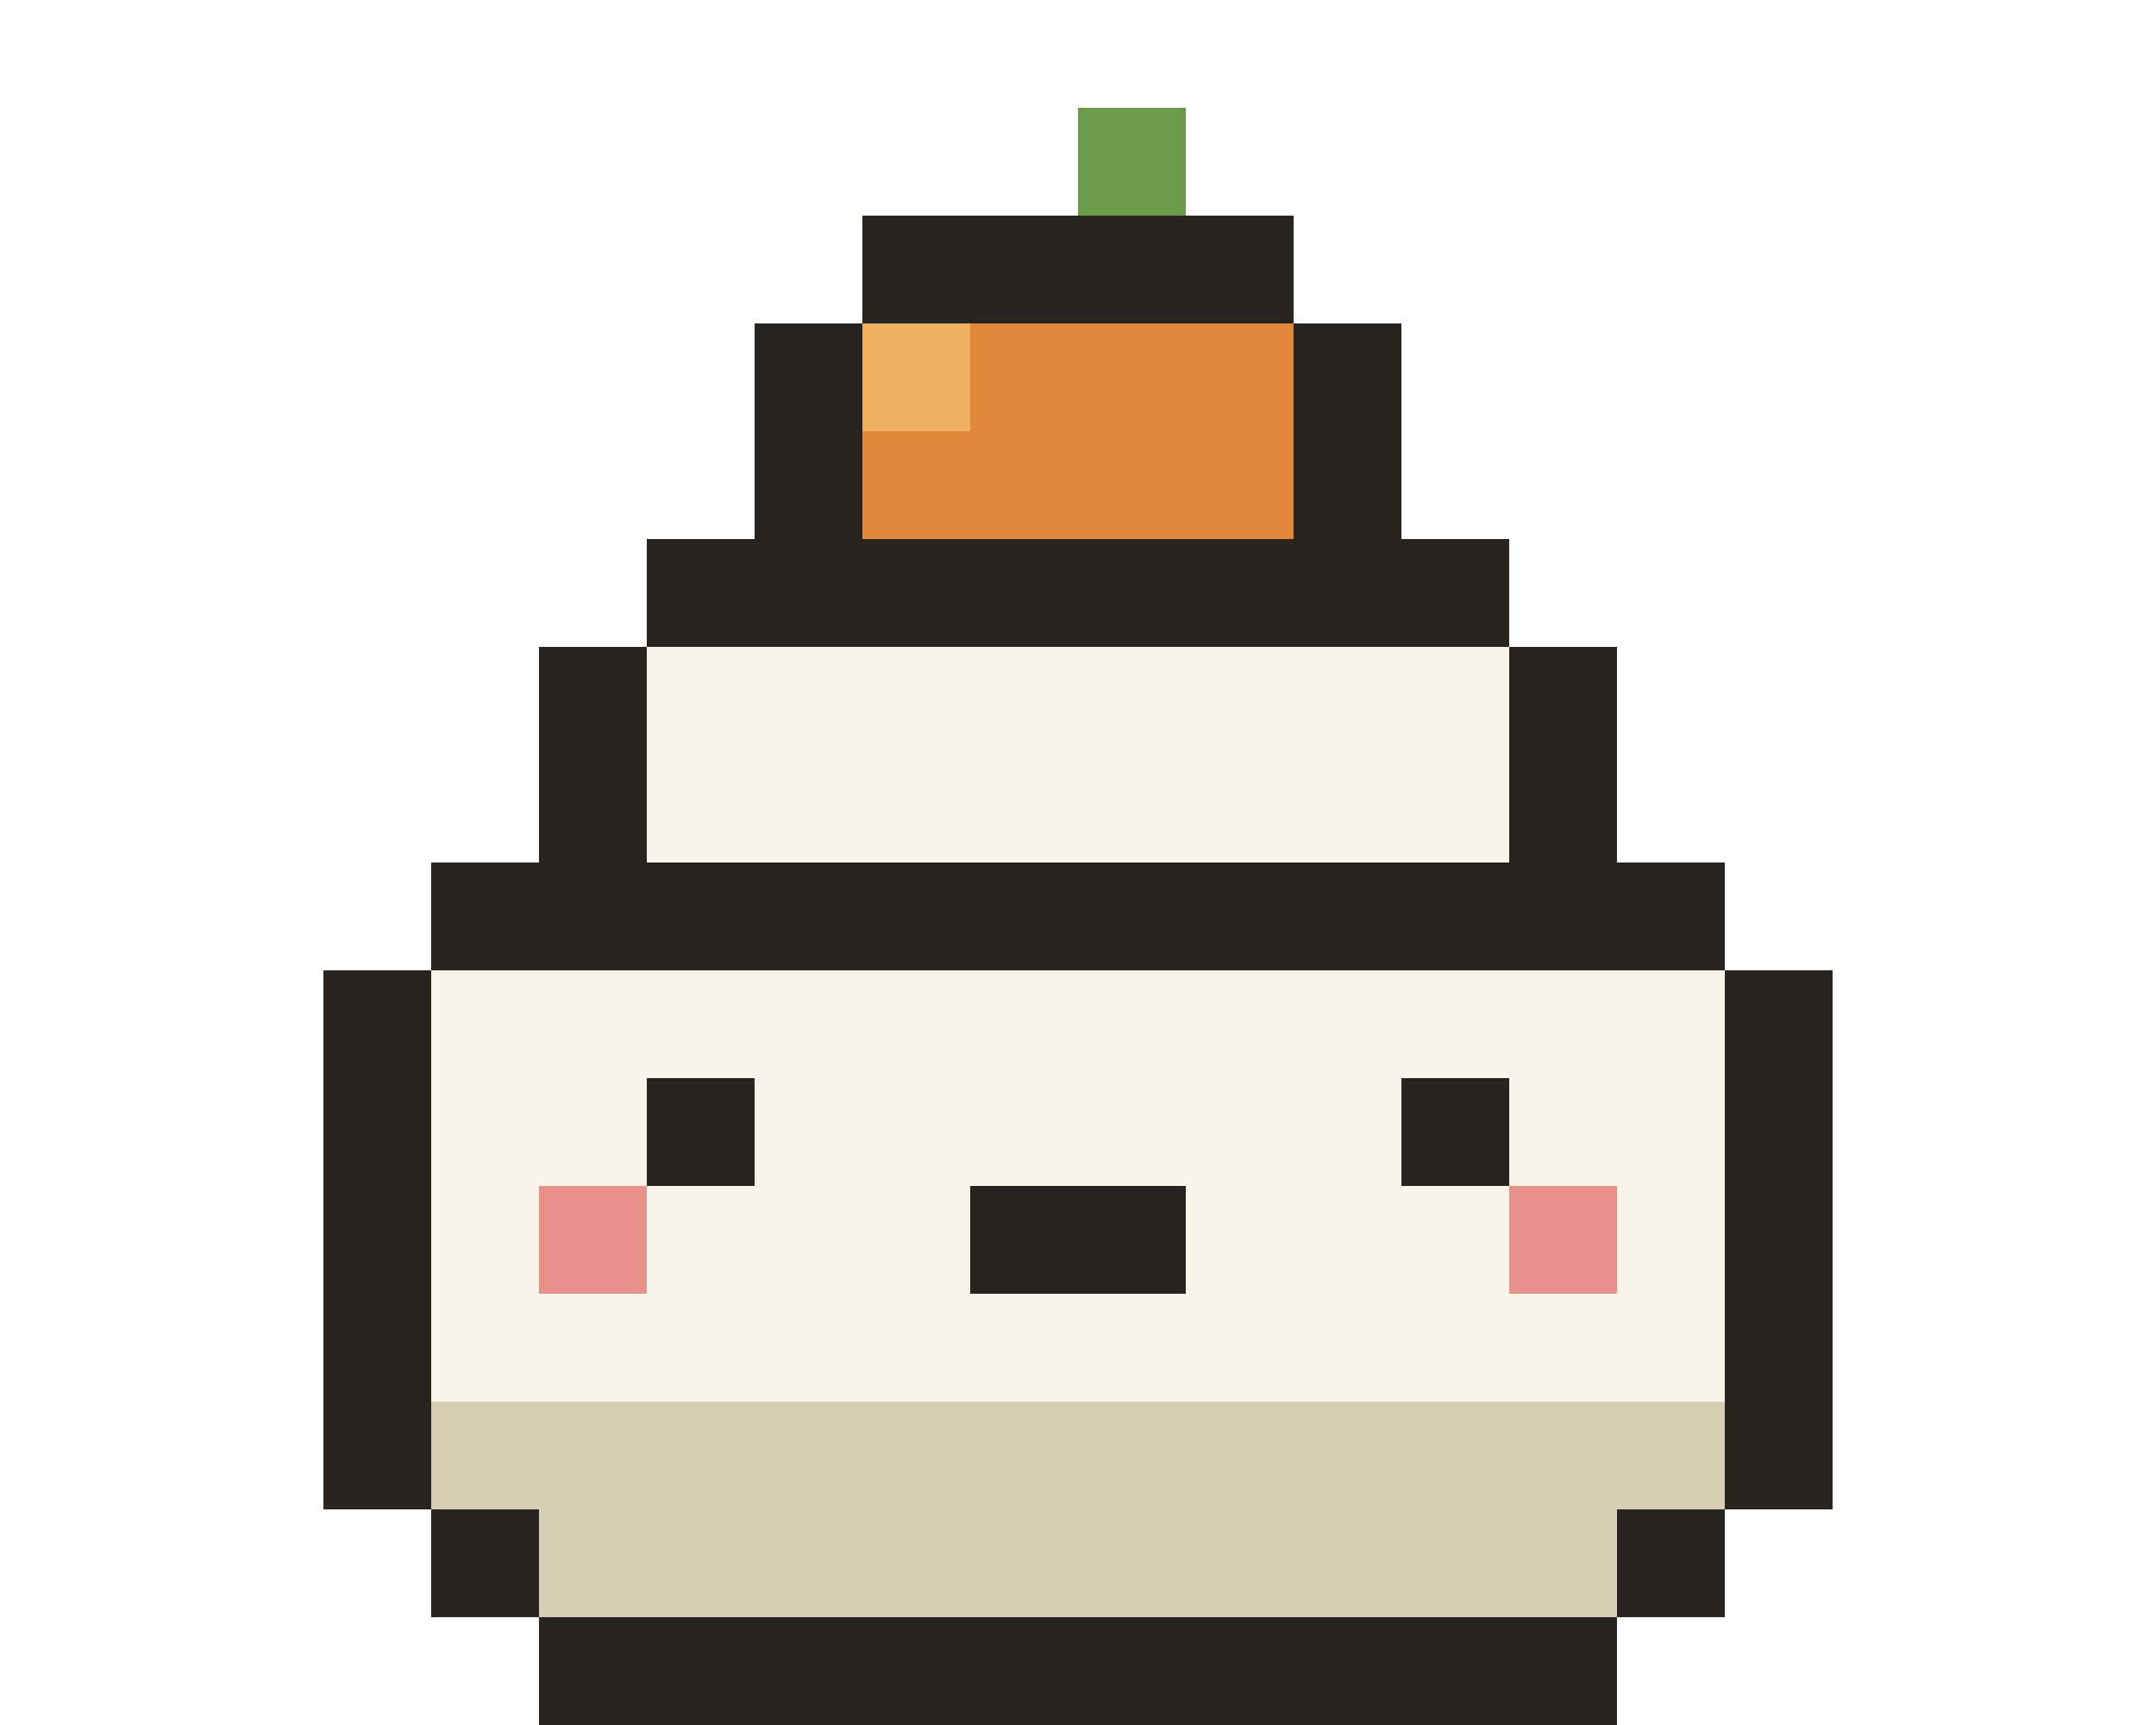
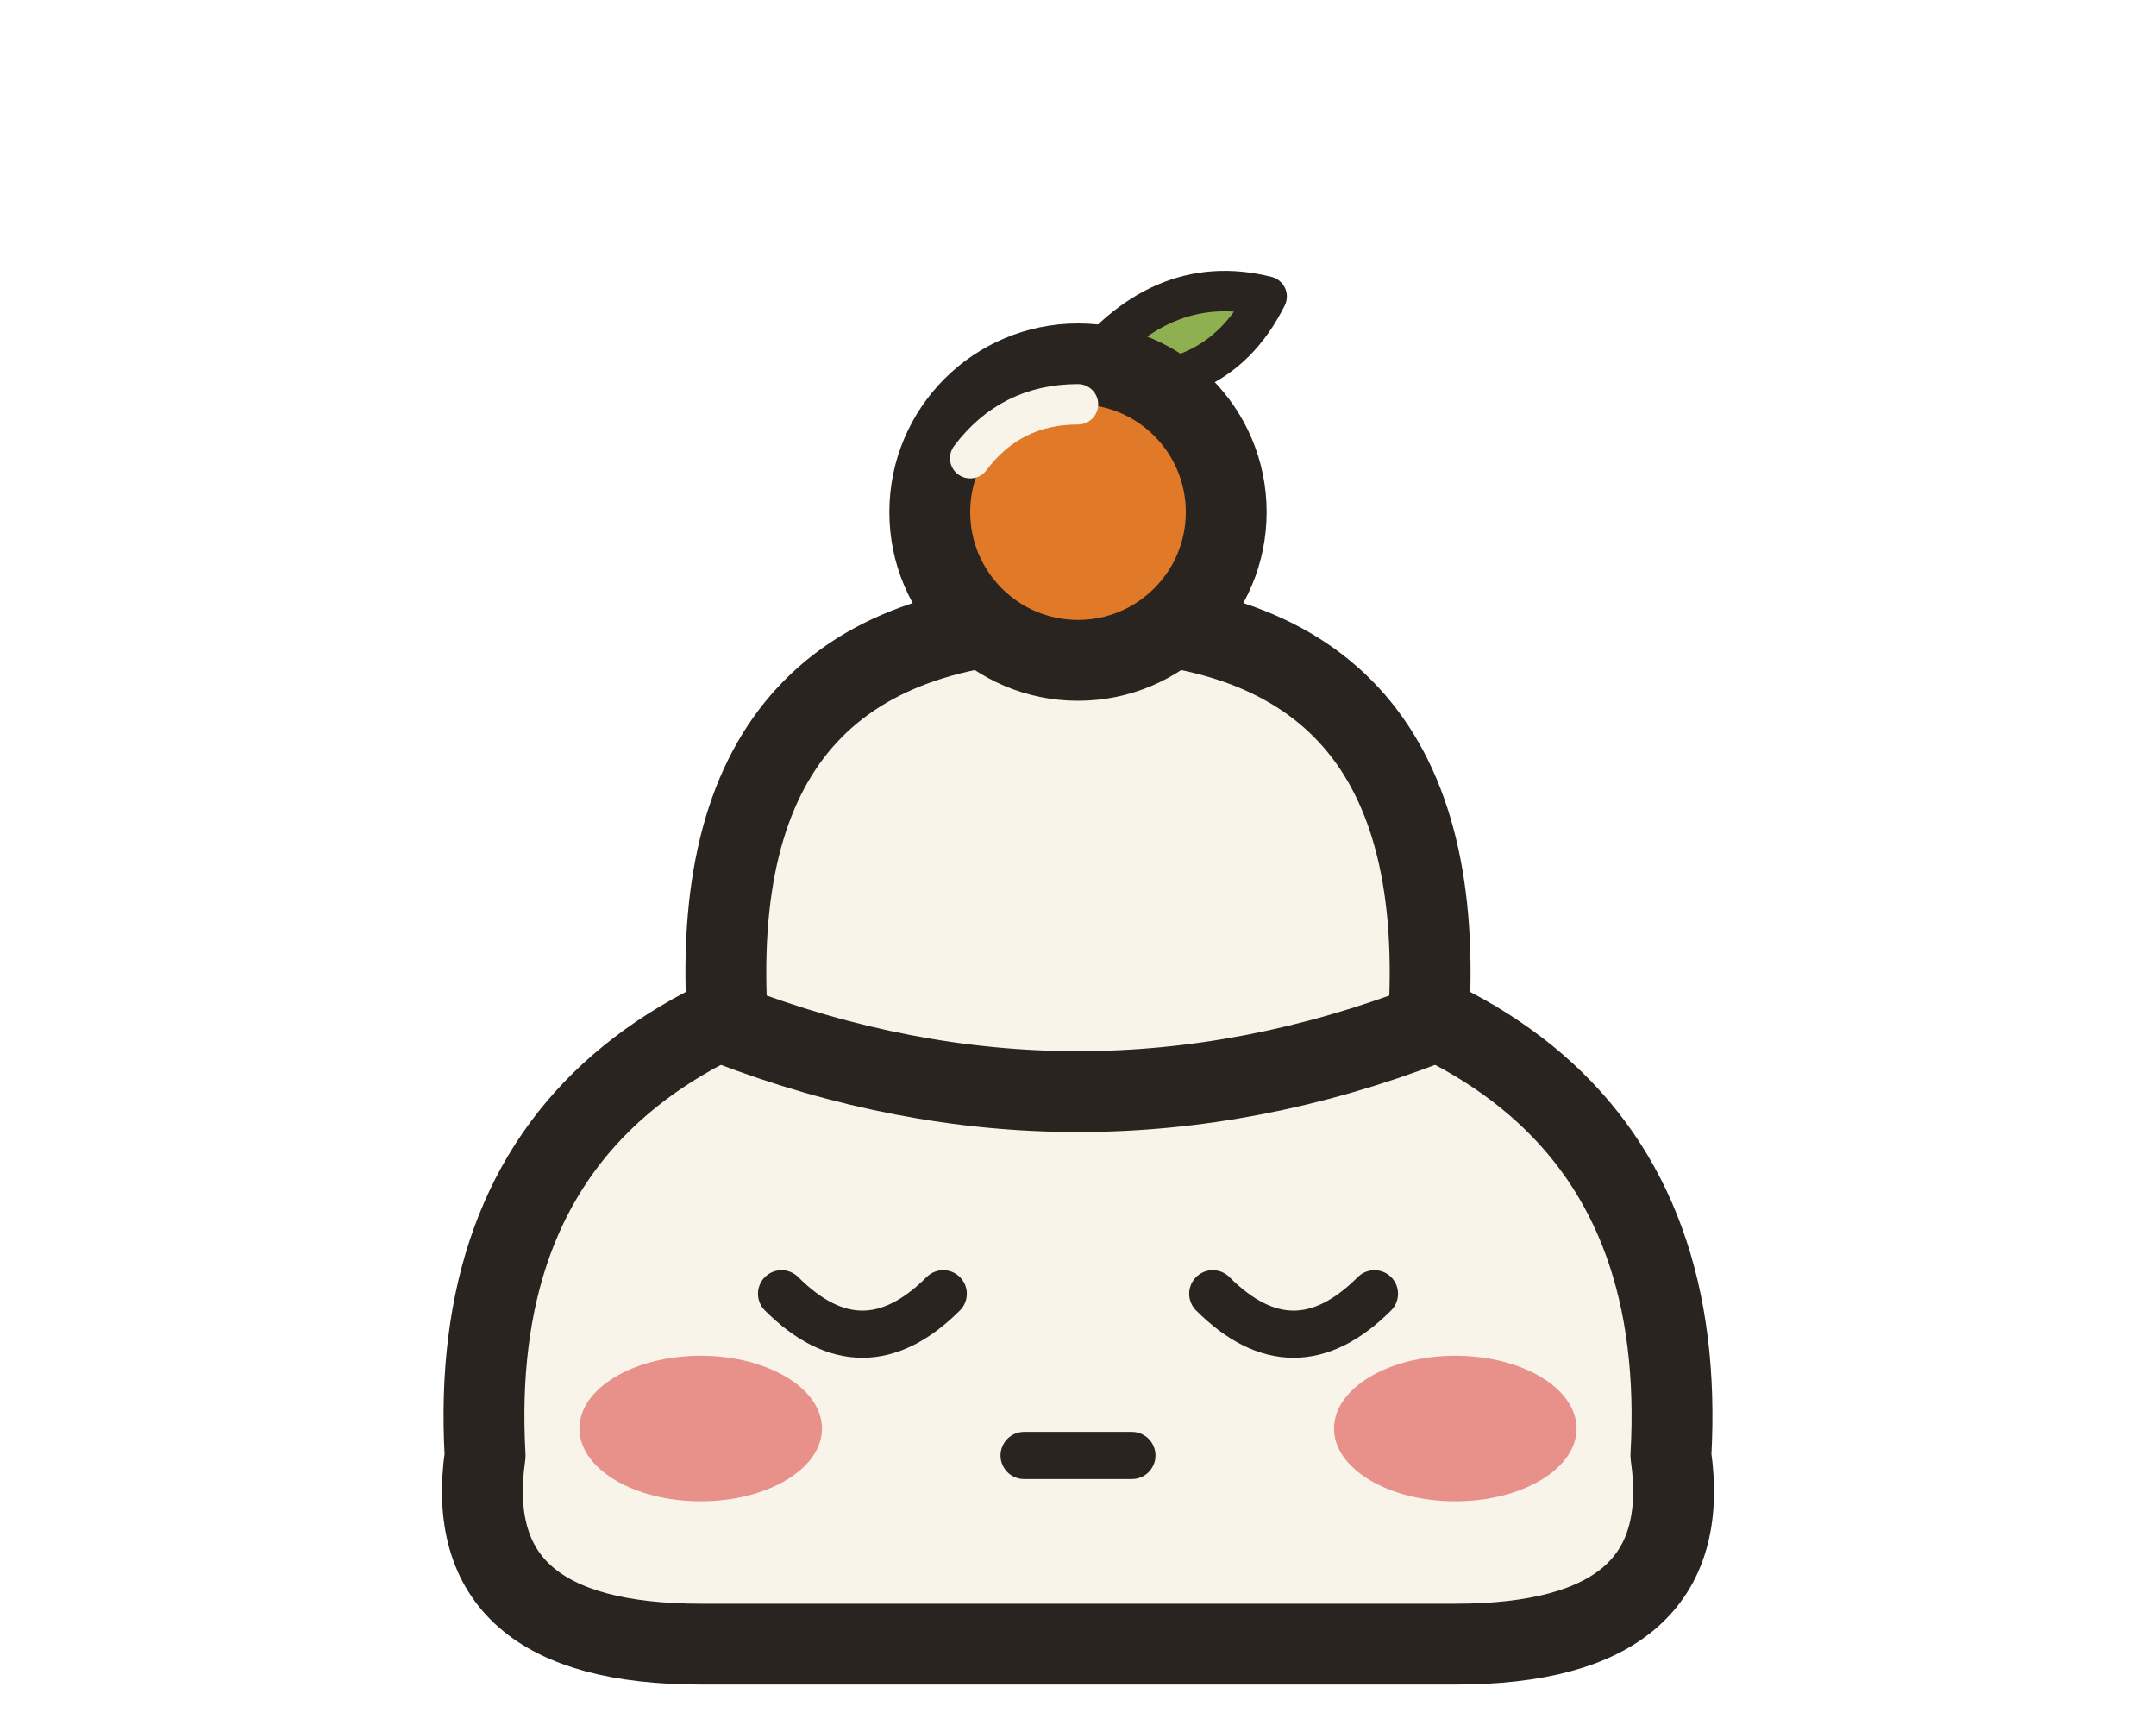
- <svg xmlns="http://www.w3.org/2000/svg" viewBox="0 0 20 16" width="160" height="128" shape-rendering="crispEdges">
-   <rect x="10" y="1" width="1" height="1" fill="#6a9a4a" />
-   <rect x="8" y="2" width="4" height="1" fill="#2a2420" />
-   <rect x="7" y="3" width="1" height="1" fill="#2a2420" />
-   <rect x="8" y="3" width="1" height="1" fill="#f0b060" />
-   <rect x="9" y="3" width="3" height="1" fill="#e0883a" />
-   <rect x="12" y="3" width="1" height="1" fill="#2a2420" />
-   <rect x="7" y="4" width="1" height="1" fill="#2a2420" />
-   <rect x="8" y="4" width="4" height="1" fill="#e0883a" />
-   <rect x="12" y="4" width="1" height="1" fill="#2a2420" />
-   <rect x="6" y="5" width="8" height="1" fill="#2a2420" />
-   <rect x="5" y="6" width="1" height="1" fill="#2a2420" />
-   <rect x="6" y="6" width="8" height="1" fill="#f8f4ea" />
-   <rect x="14" y="6" width="1" height="1" fill="#2a2420" />
-   <rect x="5" y="7" width="1" height="1" fill="#2a2420" />
-   <rect x="6" y="7" width="8" height="1" fill="#f8f4ea" />
-   <rect x="14" y="7" width="1" height="1" fill="#2a2420" />
-   <rect x="4" y="8" width="12" height="1" fill="#2a2420" />
-   <rect x="3" y="9" width="1" height="1" fill="#2a2420" />
-   <rect x="4" y="9" width="12" height="1" fill="#f8f4ea" />
-   <rect x="16" y="9" width="1" height="1" fill="#2a2420" />
-   <rect x="3" y="10" width="1" height="1" fill="#2a2420" />
-   <rect x="4" y="10" width="2" height="1" fill="#f8f4ea" />
-   <rect x="6" y="10" width="1" height="1" fill="#2a2420" />
-   <rect x="7" y="10" width="6" height="1" fill="#f8f4ea" />
-   <rect x="13" y="10" width="1" height="1" fill="#2a2420" />
-   <rect x="14" y="10" width="2" height="1" fill="#f8f4ea" />
-   <rect x="16" y="10" width="1" height="1" fill="#2a2420" />
-   <rect x="3" y="11" width="1" height="1" fill="#2a2420" />
-   <rect x="4" y="11" width="1" height="1" fill="#f8f4ea" />
-   <rect x="5" y="11" width="1" height="1" fill="#e8908a" />
-   <rect x="6" y="11" width="3" height="1" fill="#f8f4ea" />
-   <rect x="9" y="11" width="2" height="1" fill="#2a2420" />
-   <rect x="11" y="11" width="3" height="1" fill="#f8f4ea" />
-   <rect x="14" y="11" width="1" height="1" fill="#e8908a" />
-   <rect x="15" y="11" width="1" height="1" fill="#f8f4ea" />
-   <rect x="16" y="11" width="1" height="1" fill="#2a2420" />
-   <rect x="3" y="12" width="1" height="1" fill="#2a2420" />
-   <rect x="4" y="12" width="12" height="1" fill="#f8f4ea" />
-   <rect x="16" y="12" width="1" height="1" fill="#2a2420" />
-   <rect x="3" y="13" width="1" height="1" fill="#2a2420" />
-   <rect x="4" y="13" width="12" height="1" fill="#d6cdb4" />
-   <rect x="16" y="13" width="1" height="1" fill="#2a2420" />
-   <rect x="4" y="14" width="1" height="1" fill="#2a2420" />
-   <rect x="5" y="14" width="10" height="1" fill="#d6cdb4" />
-   <rect x="15" y="14" width="1" height="1" fill="#2a2420" />
-   <rect x="5" y="15" width="10" height="1" fill="#2a2420" />
+ <svg xmlns="http://www.w3.org/2000/svg" viewBox="0 0 160 128" width="160" height="128">
+   <path d="M36 108 Q34 72 80 70 Q126 72 124 108 Q126 122 108 122 L52 122 Q34 122 36 108 Z" fill="#f8f4ea" stroke="#2a2420" stroke-width="6" stroke-linejoin="round" stroke-linecap="round" />
+   <path d="M54 76 Q52 46 80 46 Q108 46 106 76 Q80 86 54 76 Z" fill="#f8f4ea" stroke="#2a2420" stroke-width="6" stroke-linejoin="round" stroke-linecap="round" />
+   <path d="M80 28 Q86 20 94 22 Q90 30 80 28 Z" fill="#8fb050" stroke="#2a2420" stroke-width="3" stroke-linejoin="round" stroke-linecap="round" />
+   <circle cx="80" cy="38" r="11" fill="#e07a28" stroke="#2a2420" stroke-width="6" stroke-linejoin="round" stroke-linecap="round" />
+   <path d="M72 34 Q75 30 80 30" fill="none" stroke="#f8f4ea" stroke-width="3" stroke-linejoin="round" stroke-linecap="round" />
+   <ellipse cx="52" cy="106" rx="9.0" ry="5.4" fill="#e8908a" />
+   <ellipse cx="108" cy="106" rx="9.0" ry="5.4" fill="#e8908a" />
+   <path d="M58 96 Q64 102 70 96" fill="none" stroke="#2a2420" stroke-width="3.5" stroke-linejoin="round" stroke-linecap="round" />
+   <path d="M90 96 Q96 102 102 96" fill="none" stroke="#2a2420" stroke-width="3.5" stroke-linejoin="round" stroke-linecap="round" />
+   <path d="M76 108 L84 108" fill="none" stroke="#2a2420" stroke-width="3.5" stroke-linejoin="round" stroke-linecap="round" />
</svg>
